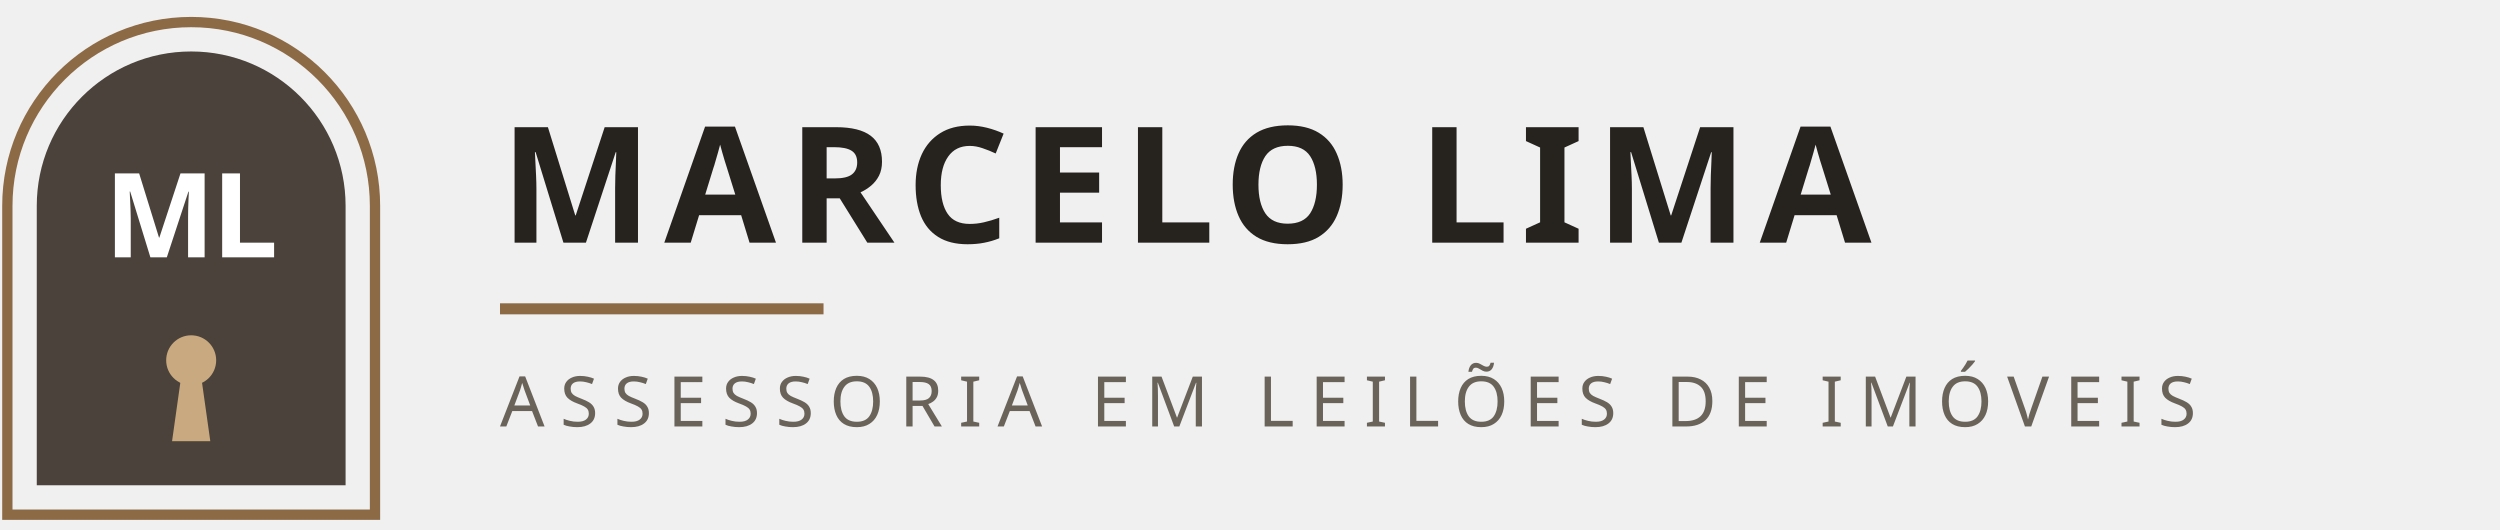
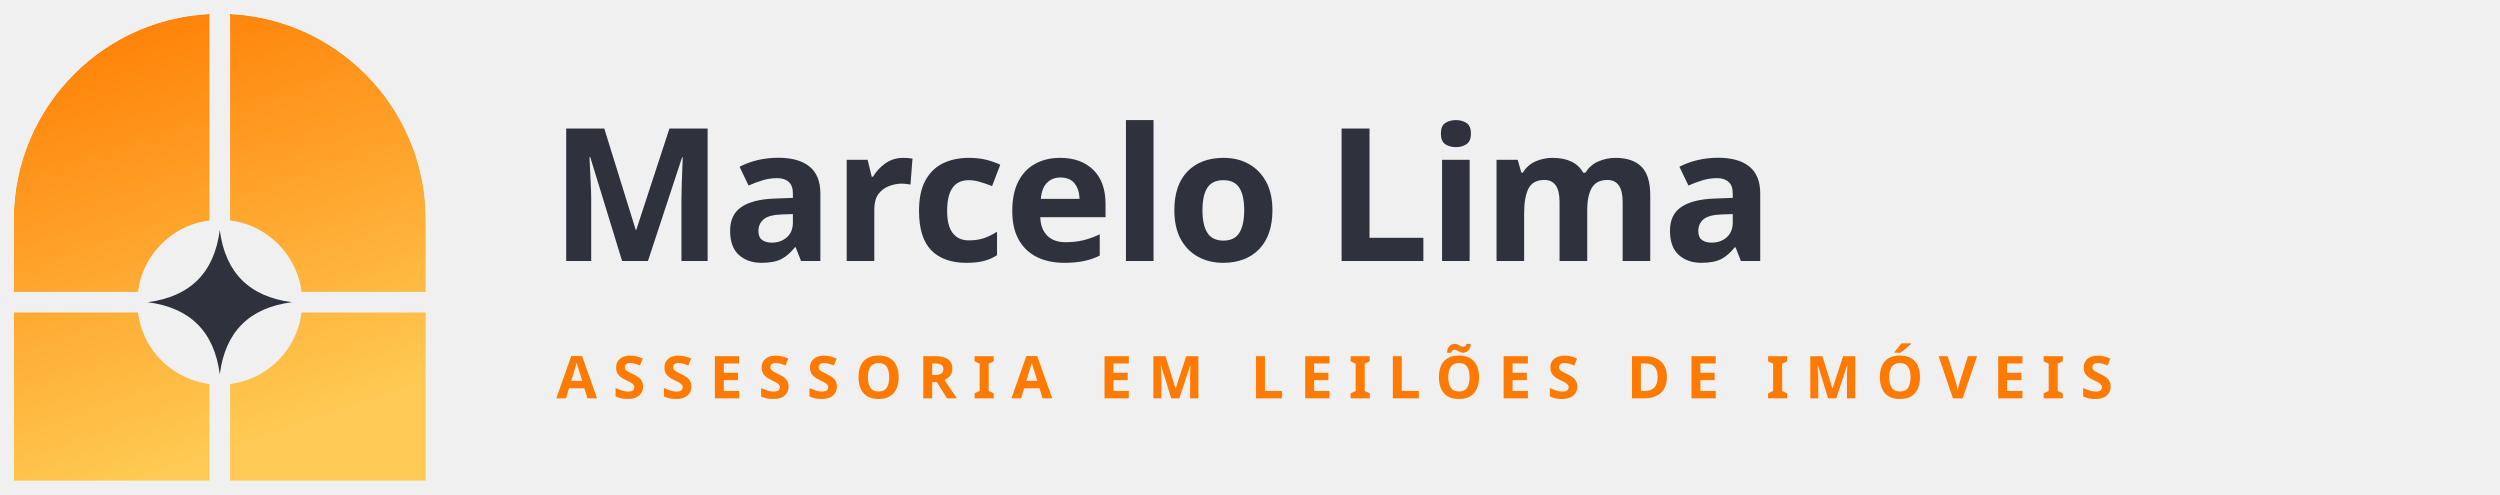
- <svg xmlns="http://www.w3.org/2000/svg" viewBox="0 0 340 72" role="img" aria-label="Marcelo Lima — Assessoria em Leilões de Imóveis">
-   <path d="M1 70V28a25 25 0 0 1 50 0v42z" fill="none" stroke="#8C6A45" stroke-width="1.4" />
-   <path d="M5 66V28a21 21 0 0 1 42 0v38z" fill="#4A423B" />
-   <text x="26" y="35" text-anchor="middle" font-family="Sora, sans-serif" font-weight="800" font-size="16" letter-spacing="-0.5" fill="#fff">ML</text>
-   <circle cx="26" cy="49" r="3.4" fill="#C9A97F" />
-   <path d="M24.6 51.5 23.4 60h5.2l-1.2-8.5z" fill="#C9A97F" />
-   <text x="68" y="33" font-family="Sora, sans-serif" font-weight="800" font-size="22" letter-spacing="1.6" fill="#26231F">MARCELO LIMA</text>
-   <path d="M68 42h44" stroke="#8C6A45" stroke-width="1.5" />
-   <text x="68" y="58" font-family="DM Sans, sans-serif" font-weight="500" font-size="9.5" letter-spacing="2.1" fill="#6A635A">ASSESSORIA EM LEILÕES DE IMÓVEIS</text>
+ <svg xmlns="http://www.w3.org/2000/svg" viewBox="0 0 364 72" role="img" aria-label="Marcelo Lima — Assessoria em Leilões de Imóveis">
+   <defs>
+     <linearGradient id="gh" x1="0" y1="0" x2="0.3" y2="1">
+       <stop offset="0" stop-color="#FF7A00" />
+       <stop offset="1" stop-color="#FECA53" />
+     </linearGradient>
+     <mask id="mh">
+       <path d="M2 70V32a30 30 0 0 1 60 0v38z" fill="#fff" />
+       <rect x="30.5" y="0" width="3" height="72" fill="#000" />
+       <rect x="0" y="42.5" width="64" height="3" fill="#000" />
+       <circle cx="32" cy="44" r="12" fill="#000" />
+     </mask>
+   </defs>
+   <path d="M2 70V32a30 30 0 0 1 60 0v38z" fill="url(#gh)" mask="url(#mh)" />
+   <path d="M32 33.5Q33.2 42.8 42.5 44Q33.2 45.2 32 54.5Q30.8 45.2 21.5 44Q30.8 42.8 32 33.5z" fill="#2F313D" />
+   <text x="80" y="38" font-family="Sora, sans-serif" font-weight="800" font-size="27" letter-spacing="-0.3" fill="#2F313D">Marcelo Lima</text>
+   <text x="81" y="58" font-family="Sora, sans-serif" font-weight="600" font-size="8.6" letter-spacing="2.3" fill="#FF7A00">ASSESSORIA EM LEILÕES DE IMÓVEIS</text>
</svg>
